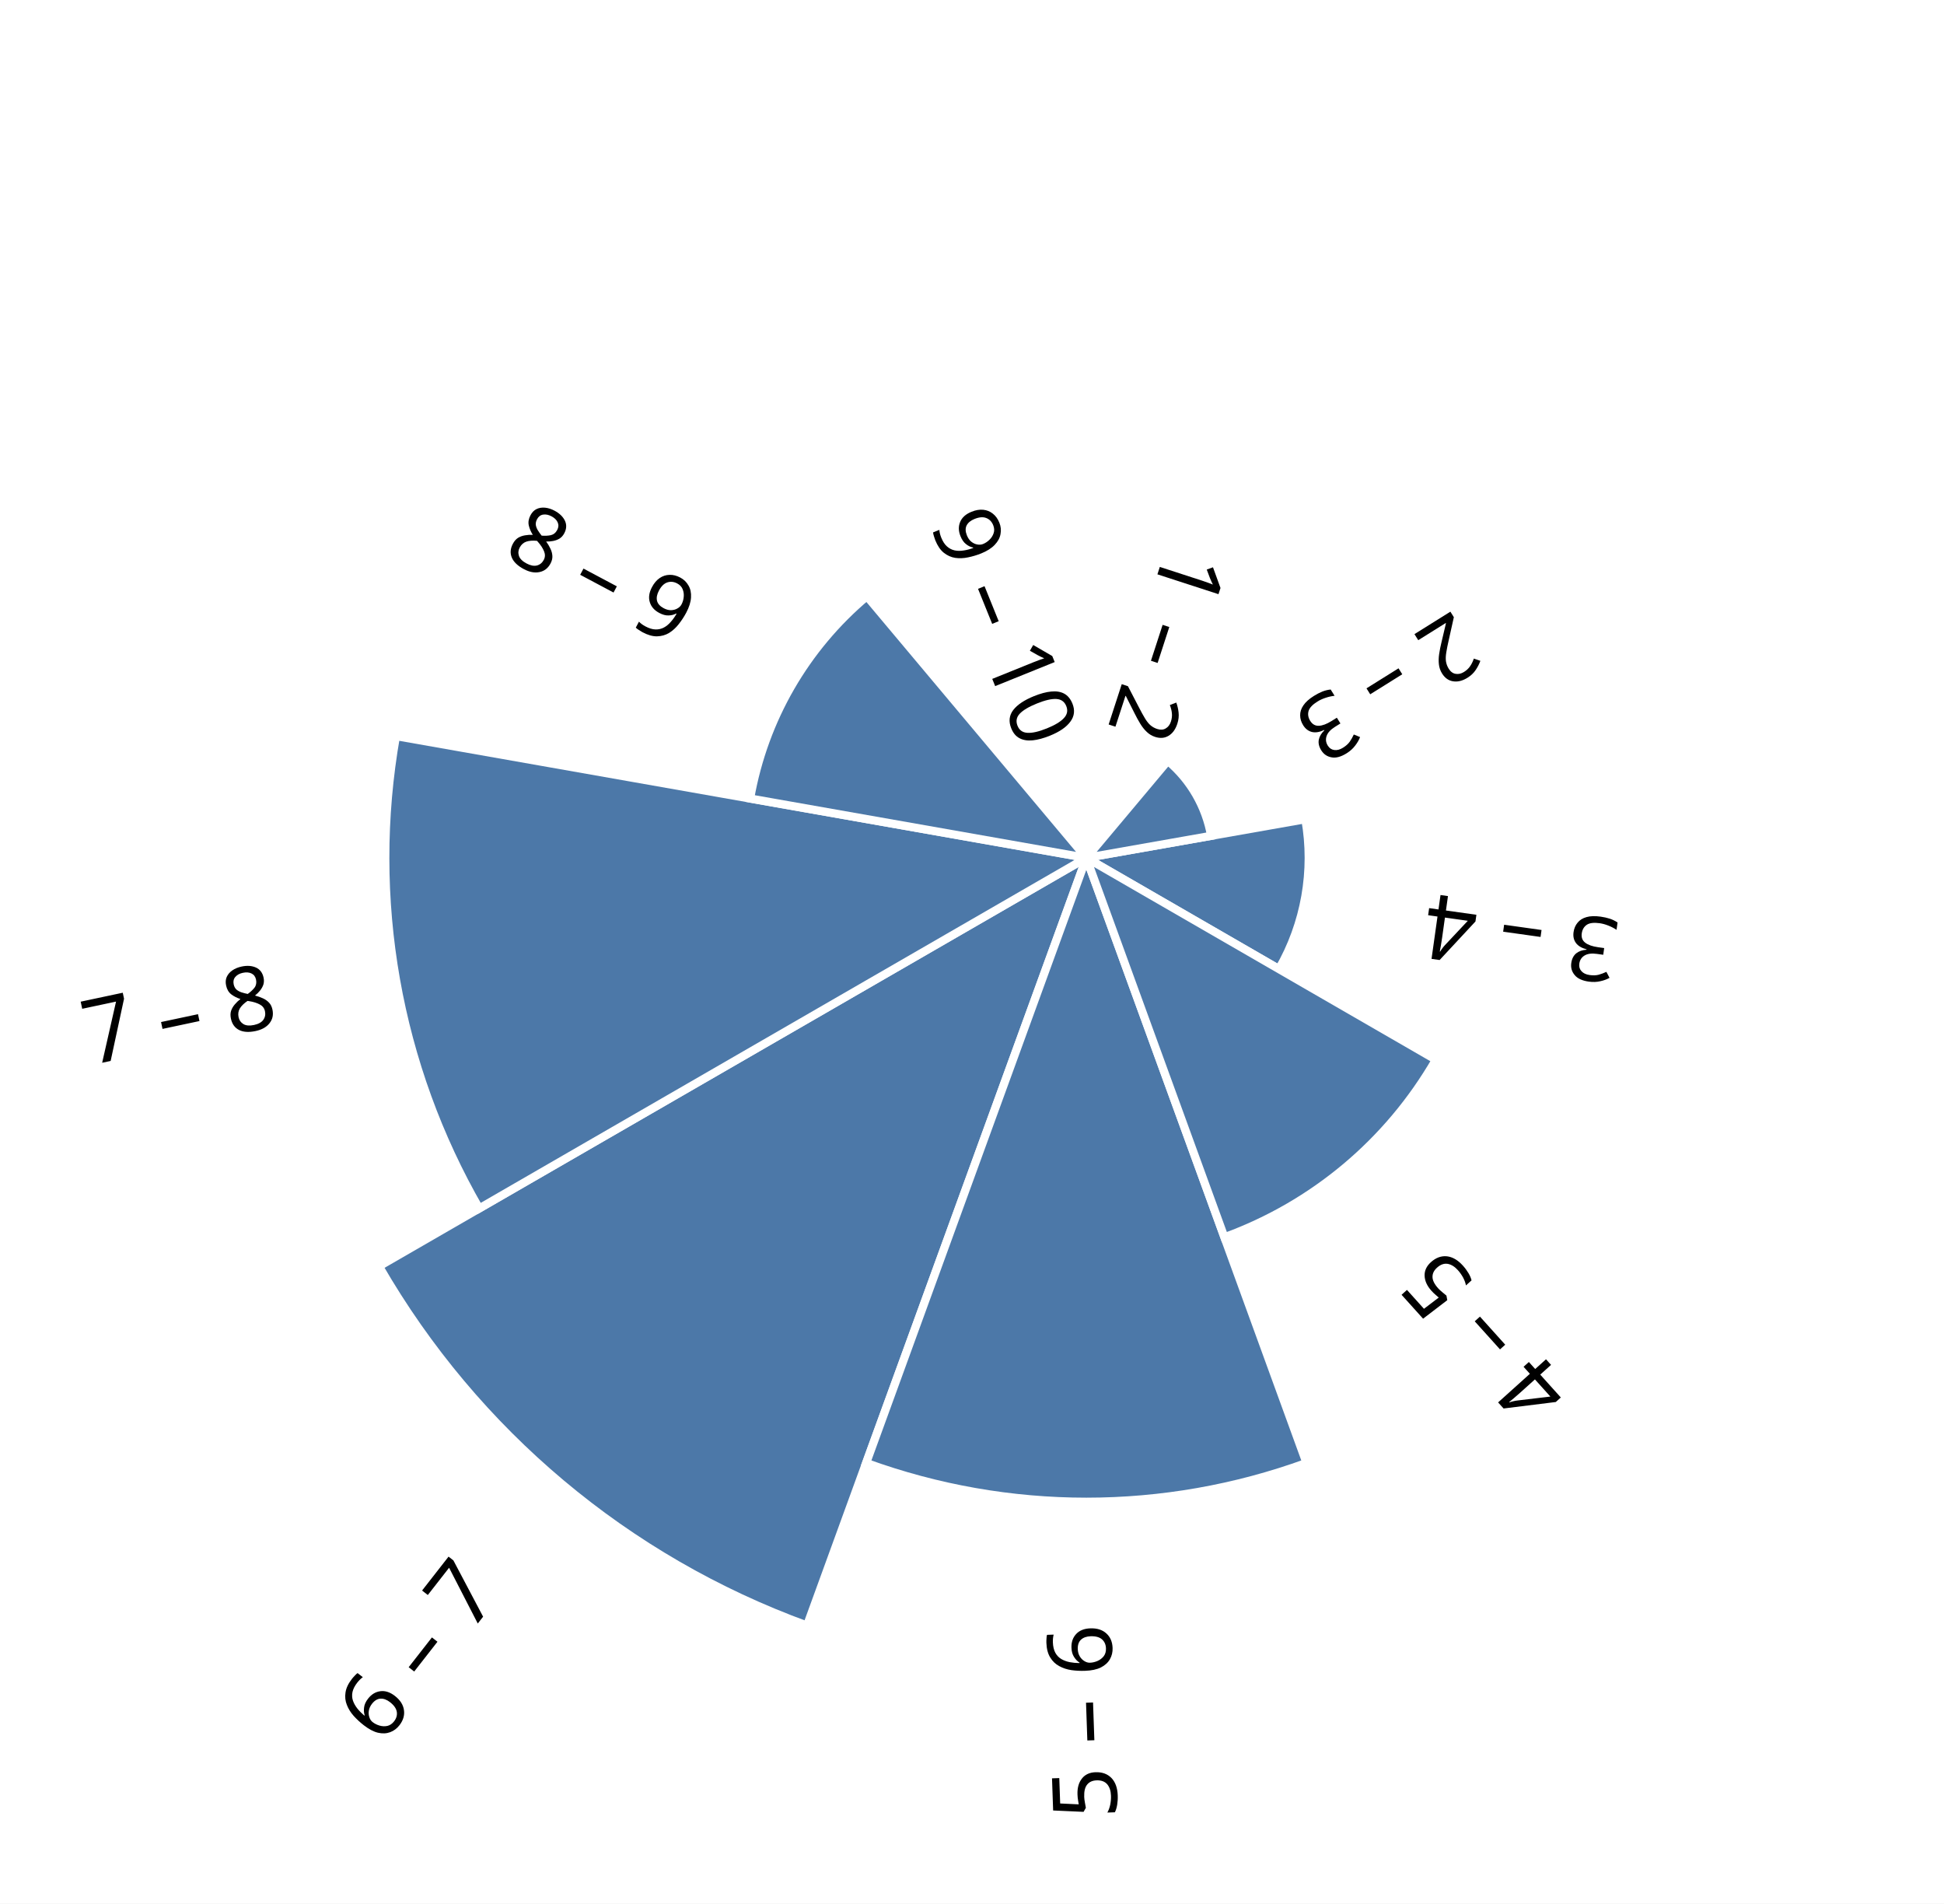
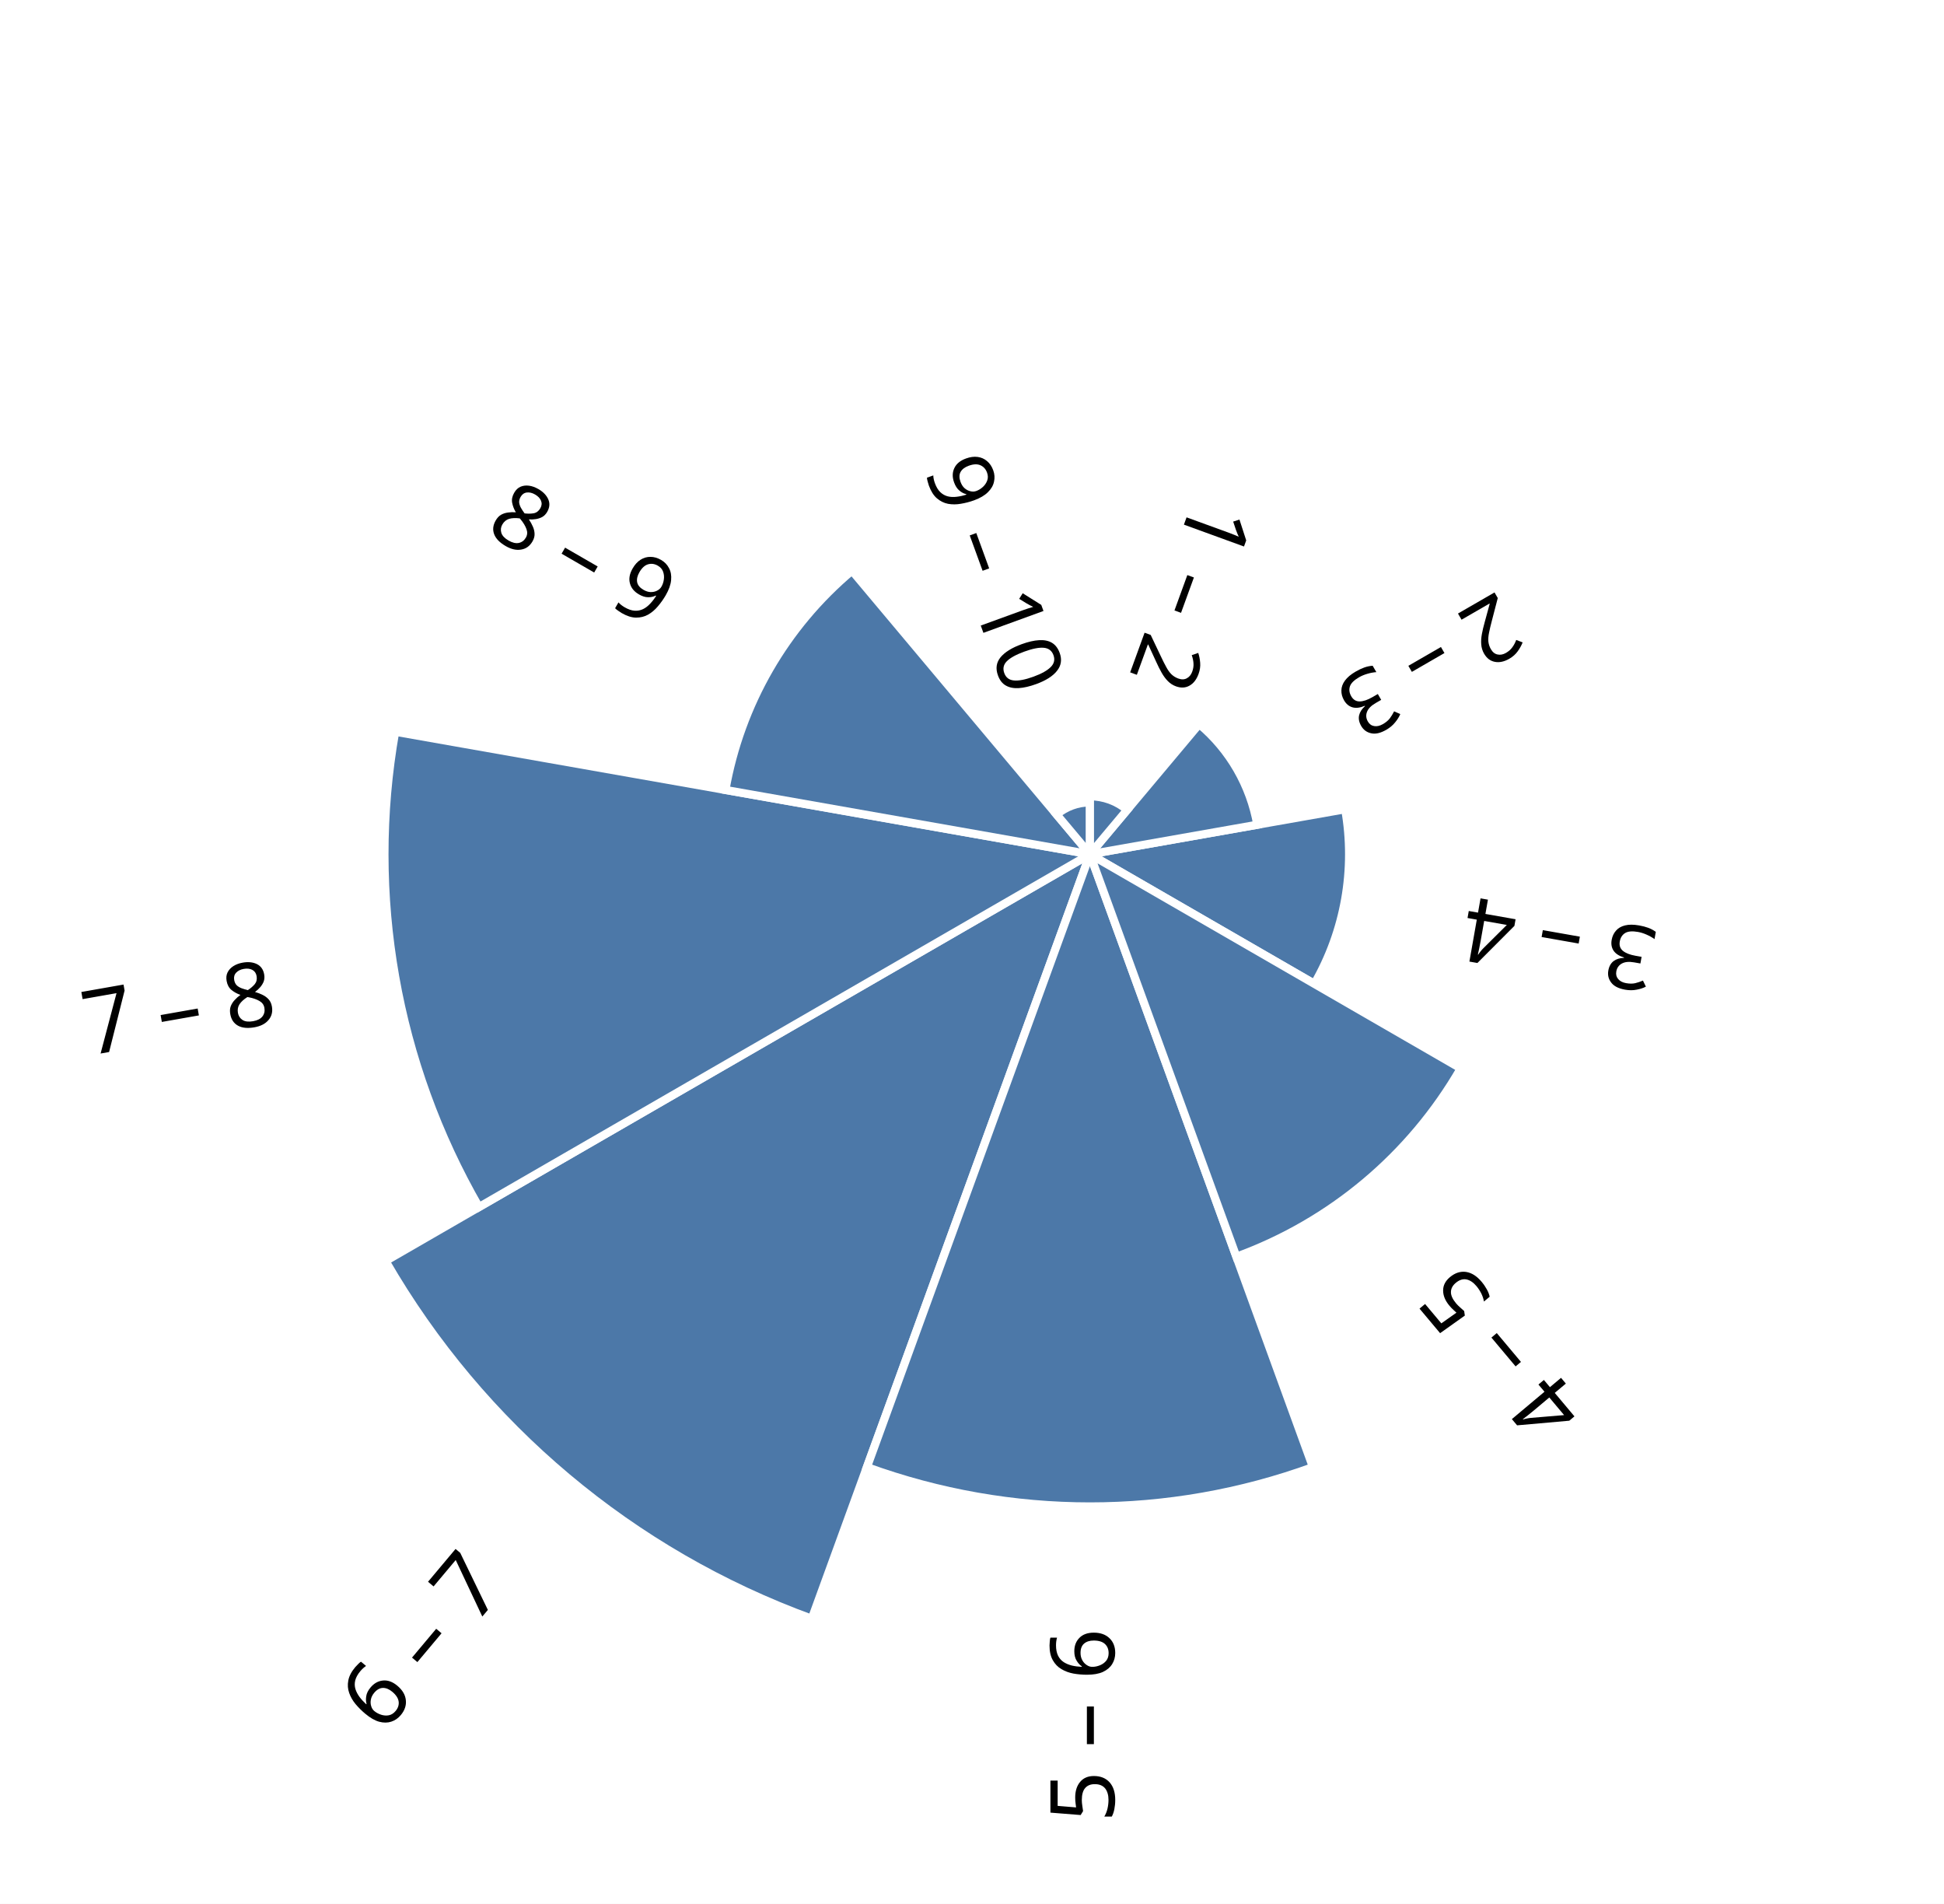
- <svg xmlns="http://www.w3.org/2000/svg" class="marks" width="238" height="233" viewBox="0 0 238 233" version="1.1">
-   <rect width="238" height="233" style="fill: white;" />
-   <g transform="translate(33,5)">
+ <svg xmlns="http://www.w3.org/2000/svg" class="marks" width="239" height="234" viewBox="0 0 239 234" version="1.1">
+   <rect width="239" height="234" style="fill: white;" />
+   <g transform="translate(34,5)">
    <g class="mark-group role-frame root">
      <g transform="translate(0,0)">
        <path class="background" d="M0,0h200v200h-200Z" style="fill: none;" />
        <g>
          <g class="mark-arc role-mark layer_0_marks">
            <path transform="translate(100,100)" d="M-86.603,50A100,100,0,0,0,-34.202,93.969L0,0Z" style="fill: #4c78a8; stroke: white;" />
-             <path transform="translate(100,100)" d="M23.578,13.613A27.225,27.225,0,0,0,26.811,-4.728L0,0Z" style="fill: #4c78a8; stroke: white;" />
-             <path transform="translate(100,100)" d="M-84.527,-14.904A85.831,85.831,0,0,0,-74.332,42.916L0,0Z" style="fill: #4c78a8; stroke: white;" />
-             <path transform="translate(100,100)" d="M-26.956,74.062A78.815,78.815,0,0,0,26.956,74.062L0,0Z" style="fill: #4c78a8; stroke: white;" />
-             <path transform="translate(100,100)" d="M-26.869,-32.021A41.8,41.8,0,0,0,-41.165,-7.259L0,0Z" style="fill: #4c78a8; stroke: white;" />
-             <path transform="translate(100,100)" d="M15.274,-2.693A15.51,15.51,0,0,0,9.969,-11.881L0,0Z" style="fill: #4c78a8; stroke: white;" />
-             <path transform="translate(100,100)" d="M16.904,46.442A49.423,49.423,0,0,0,42.801,24.711L0,0Z" style="fill: #4c78a8; stroke: white;" />
-             <path transform="translate(100,100)" d="M0,0Z" style="fill: #4c78a8; stroke: white;" />
-             <path transform="translate(100,100)" d="M0.516,-0.615A0.803,0.803,0,0,0,4.9192232361785366e-17,-0.803L0,0Z" style="fill: #4c78a8; stroke: white;" />
+             <path transform="translate(100,100)" d="M27.594,15.931A31.863,31.863,0,0,0,31.379,-5.533L0,0Z" style="fill: #4c78a8; stroke: white;" />
+             <path transform="translate(100,100)" d="M-85.417,-15.061A86.734,86.734,0,0,0,-75.114,43.367L0,0Z" style="fill: #4c78a8; stroke: white;" />
+             <path transform="translate(100,100)" d="M-27.418,75.33A80.165,80.165,0,0,0,27.418,75.33L0,0Z" style="fill: #4c78a8; stroke: white;" />
+             <path transform="translate(100,100)" d="M-29.253,-34.862A45.509,45.509,0,0,0,-44.818,-7.903L0,0Z" style="fill: #4c78a8; stroke: white;" />
+             <path transform="translate(100,100)" d="M20.576,-3.628A20.894,20.894,0,0,0,13.43,-16.006L0,0Z" style="fill: #4c78a8; stroke: white;" />
+             <path transform="translate(100,100)" d="M18.006,49.471A52.646,52.646,0,0,0,45.593,26.323L0,0Z" style="fill: #4c78a8; stroke: white;" />
+             <path transform="translate(100,100)" d="M-1.170614747776288e-15,-6.373A6.373,6.373,0,0,0,-4.096,-4.882L0,0Z" style="fill: #4c78a8; stroke: white;" />
+             <path transform="translate(100,100)" d="M4.58,-5.458A7.125,7.125,0,0,0,4.3626235858192513e-16,-7.125L0,0Z" style="fill: #4c78a8; stroke: white;" />
          </g>
          <g class="mark-text role-mark layer_1_marks">
-             <text text-anchor="end" transform="translate(26.07942,188.0951) rotate(308) translate(0,3)" style="font-family: sans-serif; font-size: 11px; fill: black;">6 – 7</text>
-             <text text-anchor="end" transform="translate(141.5836,107.3323) rotate(188) translate(0,3)" style="font-family: sans-serif; font-size: 11px; fill: black;">3 – 4</text>
-             <text text-anchor="end" transform="translate(0.7004304,117.5092) rotate(348) translate(0,3)" style="font-family: sans-serif; font-size: 11px; fill: black;">7 – 8</text>
-             <text text-anchor="end" transform="translate(100,193.8148) rotate(268) translate(0,3)" style="font-family: sans-serif; font-size: 11px; fill: black;">5 – 6</text>
-             <text text-anchor="end" transform="translate(50.80961,71.59992) rotate(388) translate(0,3)" style="font-family: sans-serif; font-size: 11px; fill: black;">8 – 9</text>
-             <text text-anchor="end" transform="translate(126.4221,84.74522) rotate(148) translate(0,3)" style="font-family: sans-serif; font-size: 11px; fill: black;">2 – 3</text>
-             <text text-anchor="end" transform="translate(141.4101,149.3506) rotate(228) translate(0,3)" style="font-family: sans-serif; font-size: 11px; fill: black;">4 – 5</text>
-             <text text-anchor="end" transform="translate(94.8697,85.90461) rotate(428) translate(0,3)" style="font-family: sans-serif; font-size: 11px; fill: black;">9 – 10</text>
-             <text text-anchor="end" transform="translate(105.4051,85.14969) rotate(108) translate(0,3)" style="font-family: sans-serif; font-size: 11px; fill: black;">1 – 2</text>
+             <text text-anchor="end" transform="translate(26.07942,188.0951) rotate(310) translate(0,3)" style="font-family: sans-serif; font-size: 11px; fill: black;">6 – 7</text>
+             <text text-anchor="end" transform="translate(146.1507,108.1376) rotate(190) translate(0,3)" style="font-family: sans-serif; font-size: 11px; fill: black;">3 – 4</text>
+             <text text-anchor="end" transform="translate(-0.1887492,117.666) rotate(350) translate(0,3)" style="font-family: sans-serif; font-size: 11px; fill: black;">7 – 8</text>
+             <text text-anchor="end" transform="translate(100,195.1648) rotate(270) translate(0,3)" style="font-family: sans-serif; font-size: 11px; fill: black;">5 – 6</text>
+             <text text-anchor="end" transform="translate(47.5977,69.74552) rotate(390) translate(0,3)" style="font-family: sans-serif; font-size: 11px; fill: black;">8 – 9</text>
+             <text text-anchor="end" transform="translate(131.0849,82.05313) rotate(150) translate(0,3)" style="font-family: sans-serif; font-size: 11px; fill: black;">2 – 3</text>
+             <text text-anchor="end" transform="translate(143.4818,151.8196) rotate(230) translate(0,3)" style="font-family: sans-serif; font-size: 11px; fill: black;">4 – 5</text>
+             <text text-anchor="end" transform="translate(92.69016,79.91639) rotate(430) translate(0,3)" style="font-family: sans-serif; font-size: 11px; fill: black;">9 – 10</text>
+             <text text-anchor="end" transform="translate(107.5671,79.20958) rotate(110) translate(0,3)" style="font-family: sans-serif; font-size: 11px; fill: black;">1 – 2</text>
          </g>
        </g>
        <path class="foreground" d="" style="display: none; fill: none;" />
      </g>
    </g>
  </g>
</svg>
